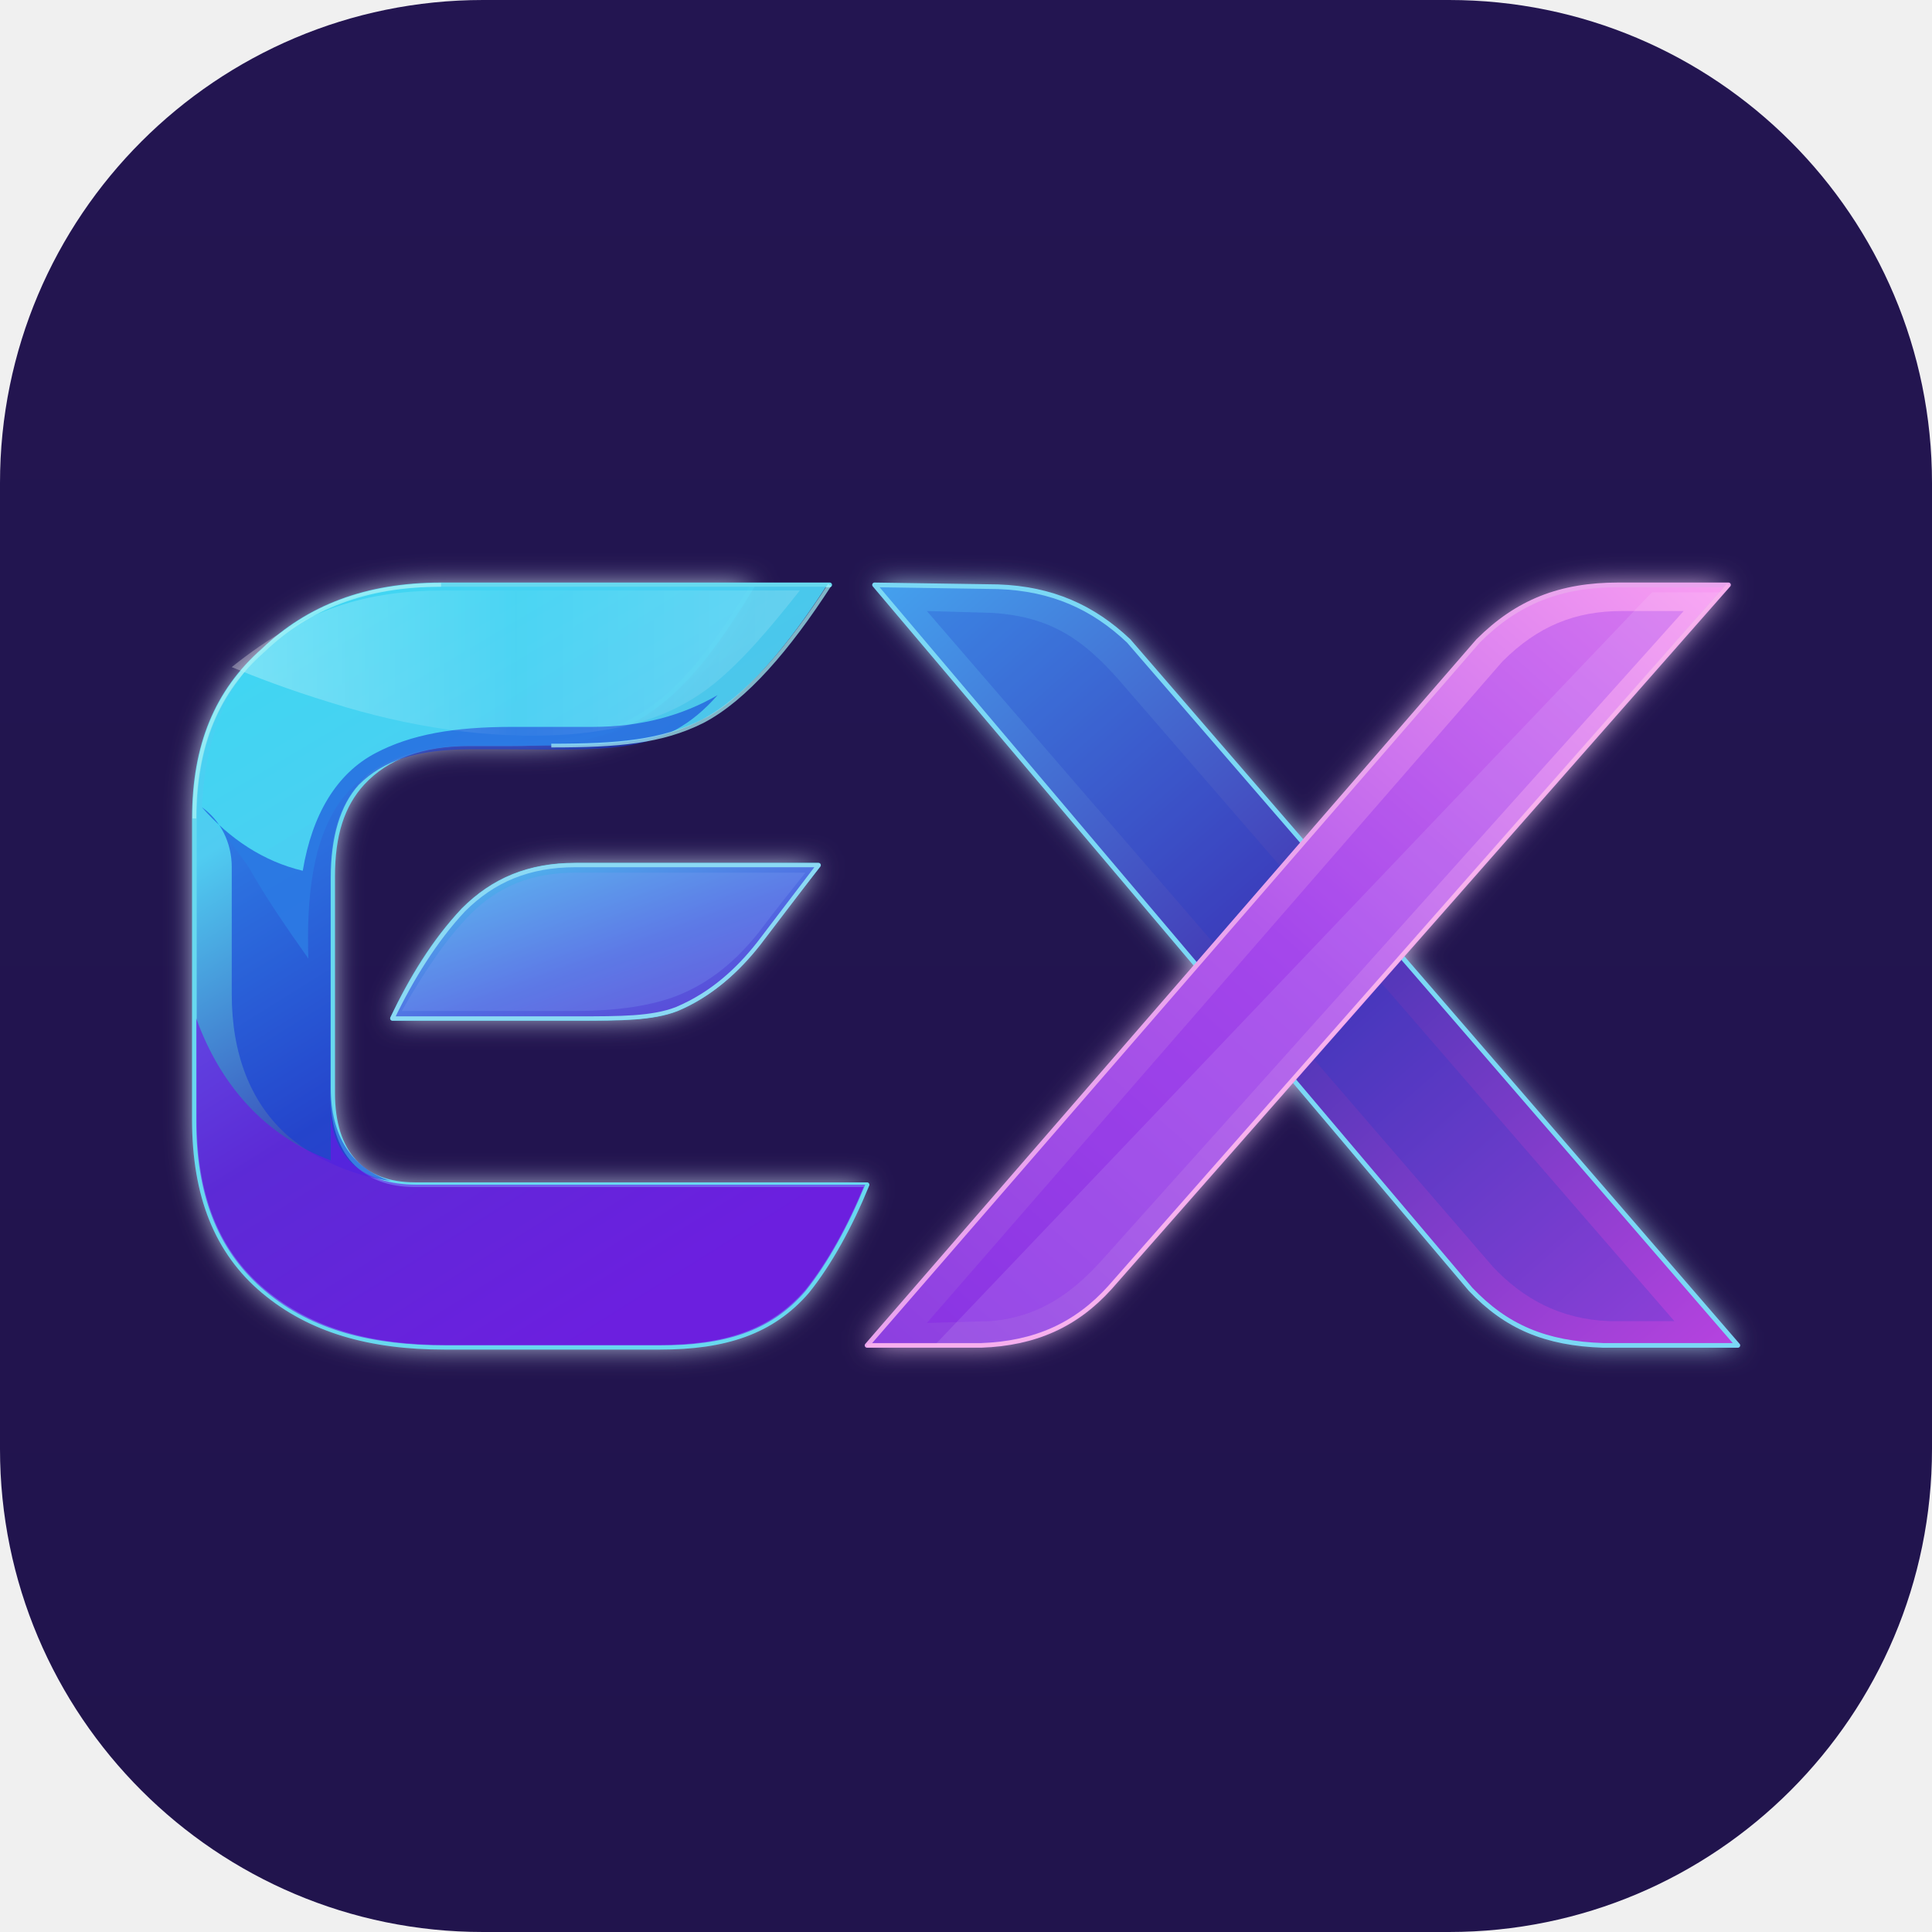
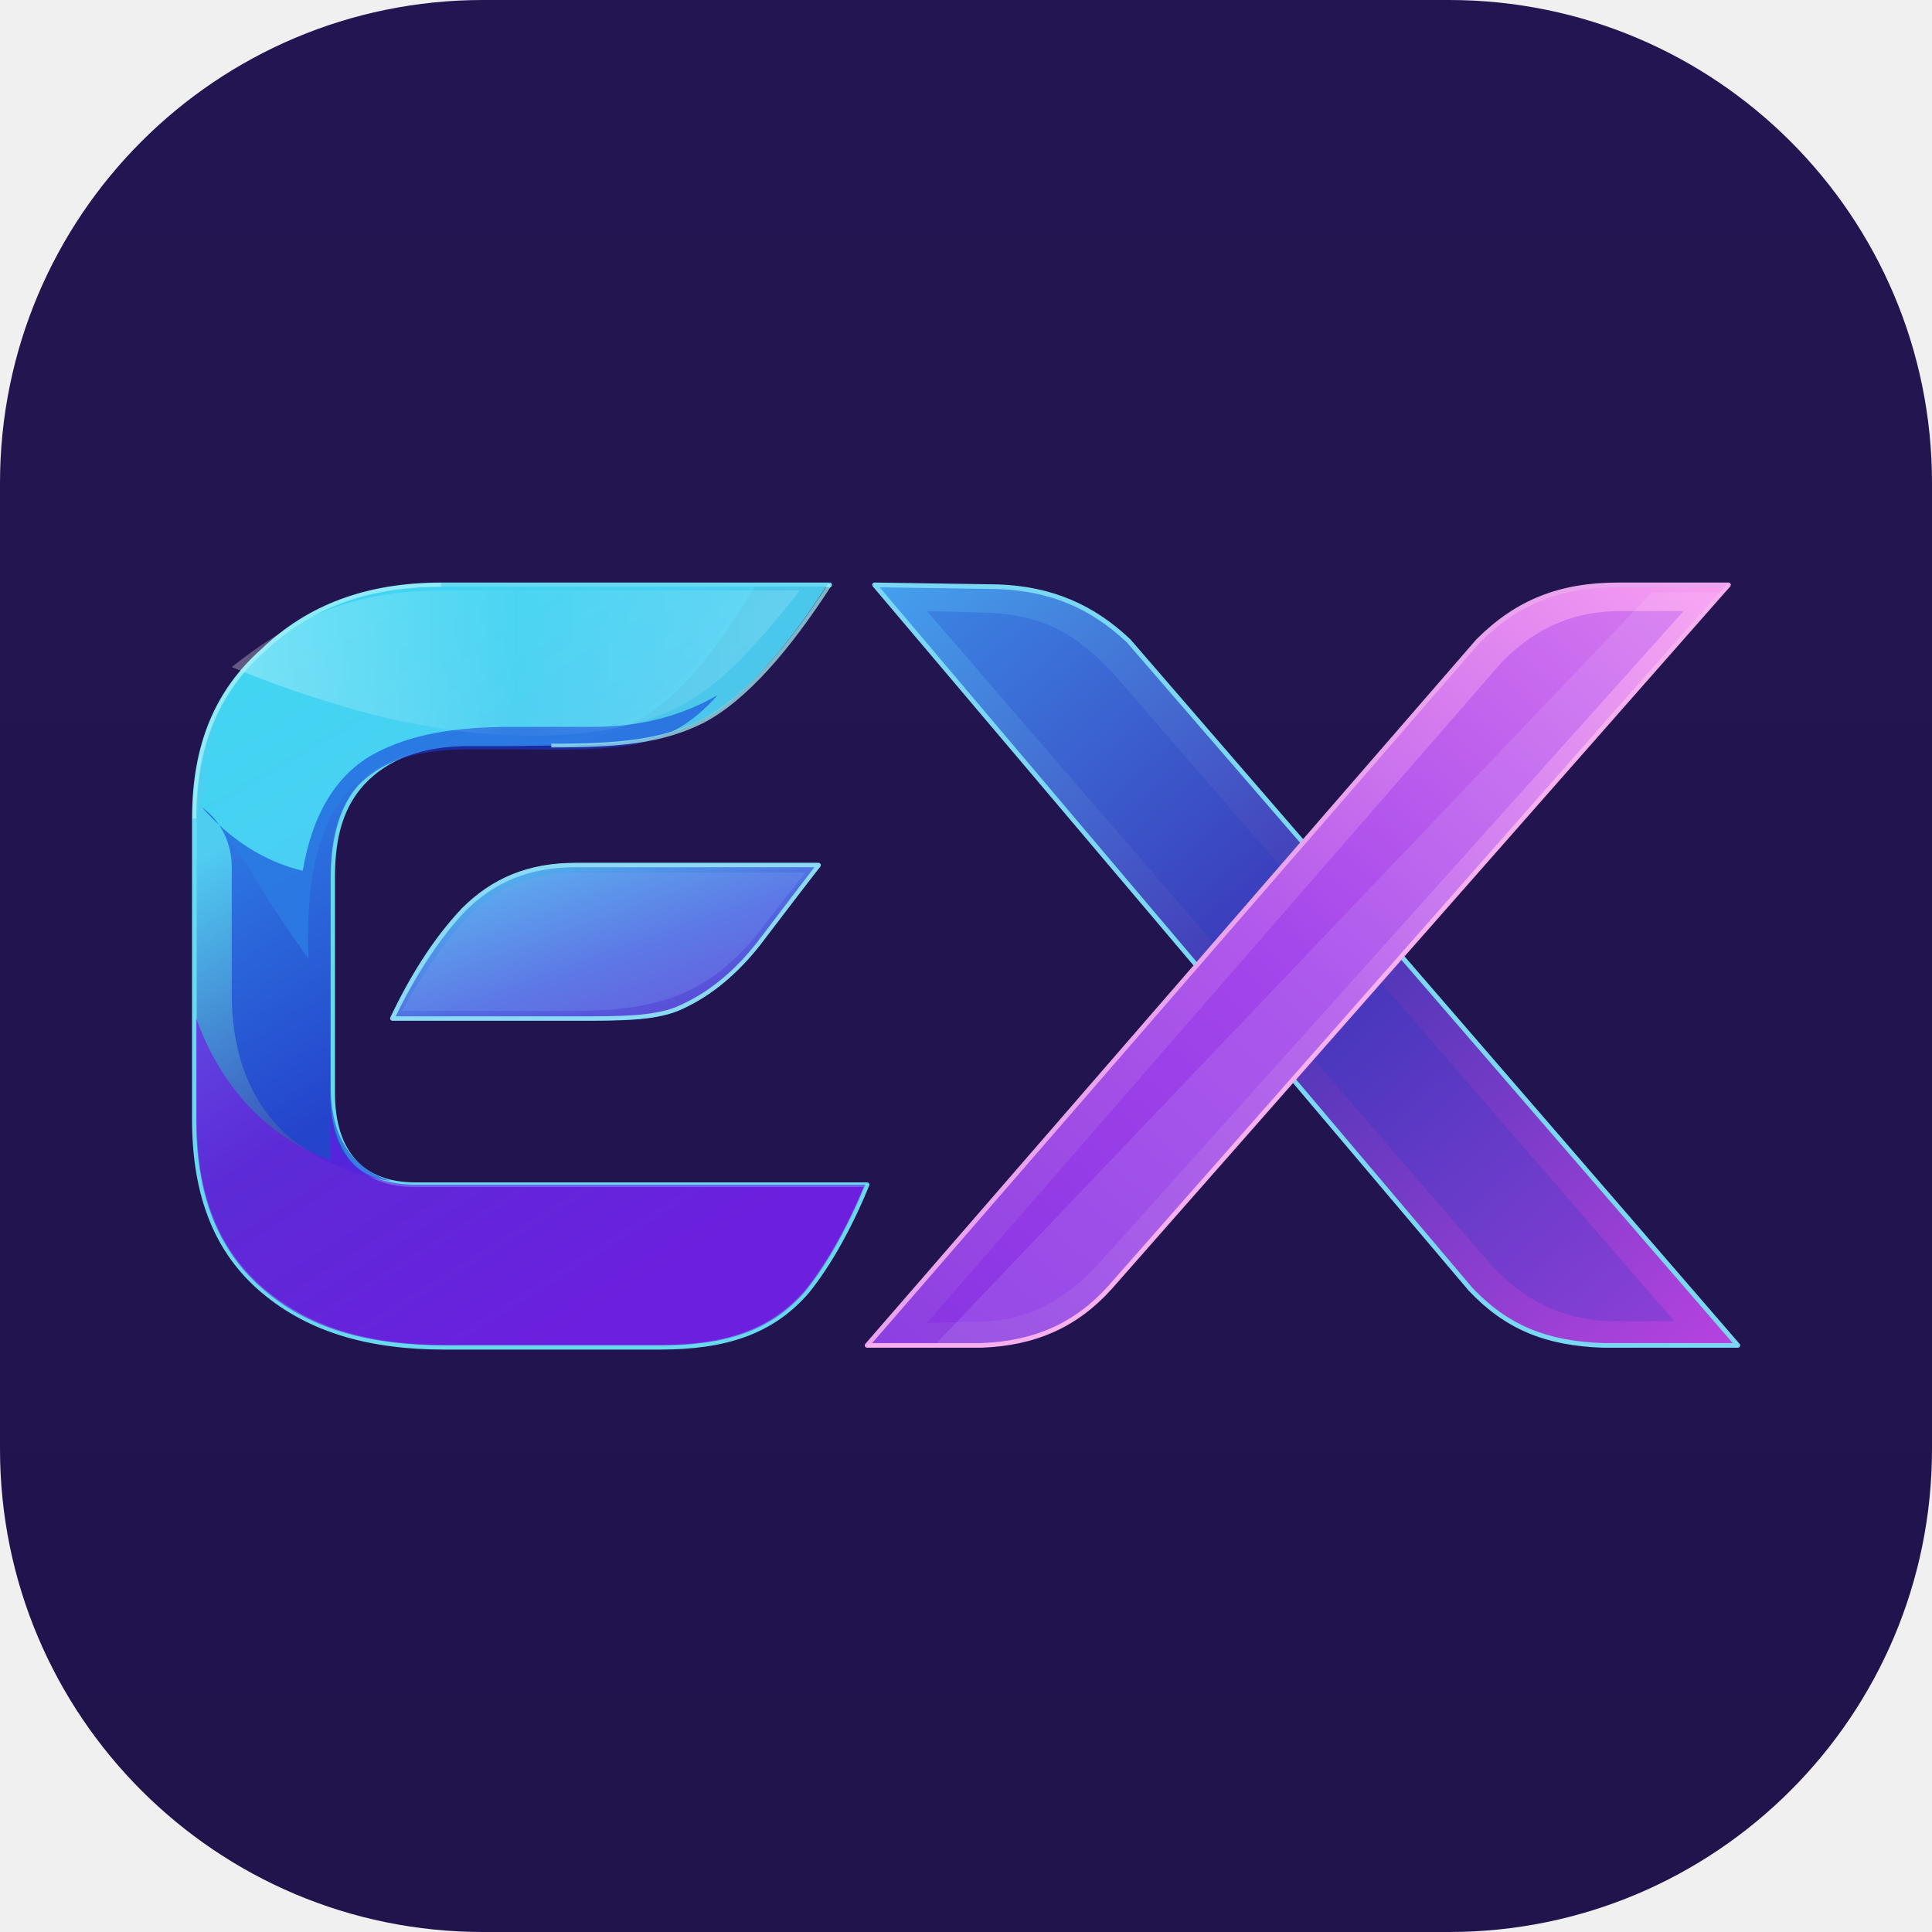
<svg xmlns="http://www.w3.org/2000/svg" width="512" height="512" viewBox="0 0 512 512">
  <defs>
    <linearGradient id="gMain" x1="0%" y1="0%" x2="55%" y2="100%">
      <stop offset="0" stop-color="#3CD8F4" />
      <stop offset=".28" stop-color="#50CCF1" />
      <stop offset=".62" stop-color="#3A51BB" />
      <stop offset="1" stop-color="#6135D2" />
    </linearGradient>
    <linearGradient id="gTop" x1="0" y1="0" x2="1" y2="1">
      <stop offset="0" stop-color="#3CD8F4" />
      <stop offset=".65" stop-color="#50CCF1" />
      <stop offset="1" stop-color="#3A51BB" />
    </linearGradient>
    <linearGradient id="gXBack" x1="0" y1="0" x2="1" y2="1">
      <stop offset="0" stop-color="#44A1EE" />
      <stop offset=".48" stop-color="#4435B3" />
      <stop offset="1" stop-color="#B643DF" />
    </linearGradient>
    <linearGradient id="gXFront" x1="0" y1="1" x2="1" y2="0">
      <stop offset="0" stop-color="#8C3FE0" />
      <stop offset=".5" stop-color="#B159EB" />
      <stop offset="1" stop-color="#F99EF2" />
    </linearGradient>
    <linearGradient id="gE" x1="0" y1="0" x2="1" y2="1">
      <stop offset="0" stop-color="#50CCF1" />
      <stop offset=".55" stop-color="#506CE2" />
      <stop offset="1" stop-color="#6135D2" />
    </linearGradient>
    <linearGradient id="shine" x1="0" y1="0" x2="1" y2="0">
      <stop offset="0" stop-color="#fff" stop-opacity=".55" />
      <stop offset=".5" stop-color="#fff" stop-opacity=".06" />
      <stop offset="1" stop-color="#fff" stop-opacity=".28" />
    </linearGradient>
    <linearGradient id="bgGrad" x1="0" y1="0" x2="0" y2="1">
      <stop offset="0" stop-color="#231551" />
      <stop offset="1" stop-color="#21144D" />
    </linearGradient>
-     <filter id="soft" x="-10%" y="-10%" width="120%" height="120%">
-       <feGaussianBlur stdDeviation="1.2" />
-     </filter>
-     <filter id="panelShadow" x="-30%" y="-30%" width="160%" height="160%">
-       <feDropShadow dx="0" dy="10" stdDeviation="10" flood-color="#000000" flood-opacity="0.45" />
-     </filter>
-     <filter id="glowBlur" x="-60%" y="-60%" width="220%" height="220%">
-       <feGaussianBlur stdDeviation="7" />
-     </filter>
-     <filter id="glintBlur" x="-100%" y="-100%" width="300%" height="300%">
-       <feGaussianBlur stdDeviation="4" />
-     </filter>
  </defs>
  <rect width="512" height="512" rx="128" ry="128" fill="url(#bgGrad)" />
-   <rect x="44" y="143" width="424" height="226" rx="20" ry="20" fill="url(#panelGrad)" filter="url(#panelShadow)" />
  <g transform="translate(-74.27 37.14) scale(0.4952)">
-     <g filter="url(#glowBlur)" opacity=".85">
+     <g opacity=".35">
      <path d="M618 238            L684 239 C713 240 735 250 754 268            L1080 645            L1008 645 C977 644 956 635 937 615            L618 238 Z" fill="#bfeeff" />
      <path fill="#dcefff" fill-rule="evenodd" d="M594 238       L553 238       C536 266 519 290 499 304       C480 318 457 323 424 323       L401 323       C376 323 357 330 344 344       C333 356 328 372 328 394       L328 510       C328 542 344 559 372 559       L614 559       C605 581 594 601 582 616       C563 638 538 646 503 646       L388 646       C348 646 316 637 291 616       C266 595 254 565 254 524       L254 363       C254 324 266 295 291 273       C315 250 346 238 386 238       Z       M588 388       L555 430       C544 445 529 458 512 465       C499 470 482 470 460 470       L360 470       C370 449 382 429 398 412       C414 396 433 388 458 388       Z" />
      <path d="M614 645            L675 645            C704 644 726 634 744 614            L1075 238            L1016 238            C985 238 962 247 941 268            Z" fill="#f6d3fb" />
    </g>
    <path d="M618 238          L684 239 C713 240 735 250 754 268          L1080 645          L1008 645 C977 644 956 635 937 615          L618 238 Z" fill="url(#gXBack)" stroke="#7bd8f5" stroke-width="2.5" stroke-linejoin="round" />
    <path d="M646 252 L681 253 C713 255 730 268 748 288 L1046 632          L1011 632 C985 631 965 620 949 603 Z" fill="#1b35c9" opacity=".22" />
    <path fill="url(#gMain)" fill-rule="evenodd" stroke="#68d9ef" stroke-width="2.5" stroke-linejoin="round" d="M594 238     L553 238     C536 266 519 290 499 304     C480 318 457 323 424 323     L401 323     C376 323 357 330 344 344     C333 356 328 372 328 394     L328 510     C328 542 344 559 372 559     L614 559     C605 581 594 601 582 616     C563 638 538 646 503 646     L388 646     C348 646 316 637 291 616     C266 595 254 565 254 524     L254 363     C254 324 266 295 291 273     C315 250 346 238 386 238     Z     M588 388     L555 430     C544 445 529 458 512 465     C499 470 482 470 460 470     L360 470     C370 449 382 429 398 412     C414 396 433 388 458 388     Z" />
    <path d="M258 357 C260 318 272 289 297 267 C319 248 348 239 386 239          L592 239 C572 270 548 299 526 310 C505 321 480 324 445 324          L403 324 C369 324 346 335 332 354          C317 375 314 406 315 438          C303 421 292 405 283 389 C271 372 263 363 258 357 Z" fill="url(#gTop)" opacity=".96" />
    <path d="M258 357 C273 374 291 386 312 391          C317 361 330 339 351 328          C370 318 393 314 424 314          L467 314 C493 314 515 308 534 297          C520 313 505 321 486 324          C467 327 444 326 421 326          L402 326 C373 326 355 332 342 345          C332 356 327 373 327 395          L327 507 C327 533 338 550 359 557          C337 554 316 544 302 531          C284 514 274 489 274 457          L274 389 C274 376 268 364 258 357 Z" fill="#153ad8" opacity=".58" />
    <path d="M327 506 L327 518 C327 544 344 559 373 559 L613 559          C604 581 593 601 581 616 C562 638 537 645 503 645 L389 645          C349 645 317 637 292 616 C268 596 255 567 255 525          L255 470 C268 506 292 533 327 546 Z" fill="#7311e8" opacity=".60" />
    <path d="M274 282 C314 250 347 241 388 241 L578 241          C563 260 548 278 532 291 C512 307 489 315 455 318          C412 321 368 314 327 301 C304 294 286 287 274 282 Z" fill="url(#shine)" opacity=".55" />
    <path d="M594 238 C572 272 549 299 526 311 C504 322 481 324 445 324          M254 363 C254 324 266 295 291 273 C315 250 346 238 386 238" fill="none" stroke="#a5f2f7" stroke-width="2" opacity=".72" />
    <path d="M588 388          L556 430          C545 444 531 457 512 465          C499 470 482 470 459 470          L360 470          C370 449 383 428 398 412          C414 396 433 388 458 388          Z" fill="url(#gE)" stroke="#8bd9f4" stroke-width="2.2" stroke-linejoin="round" />
    <path d="M365 466 C377 445 389 427 402 414 C417 399 435 392 458 392          L581 392 C573 402 565 412 556 424          C544 439 530 451 512 458          C499 463 481 466 459 466 Z" fill="#7d9df2" opacity=".28" />
    <path d="M614 645          L675 645          C704 644 726 634 744 614          L1075 238          L1016 238          C985 238 962 247 941 268          Z" fill="url(#gXFront)" stroke="#eaa4ee" stroke-width="2.5" stroke-linejoin="round" />
    <path d="M646 633 L680 632 C705 630 723 618 740 599          L1051 252 L1018 252 C993 252 973 260 954 279 Z" fill="#7a0bea" opacity=".24" />
    <path d="M1034 242 L1072 242 L742 617 C724 637 701 643 675 644          L651 644 Z" fill="#fff" opacity=".10" />
    <path d="M614 645 L675 645 C704 644 726 634 744 614 L1075 238" fill="none" stroke="#ffb6ed" stroke-width="2" opacity=".65" />
  </g>
</svg>
